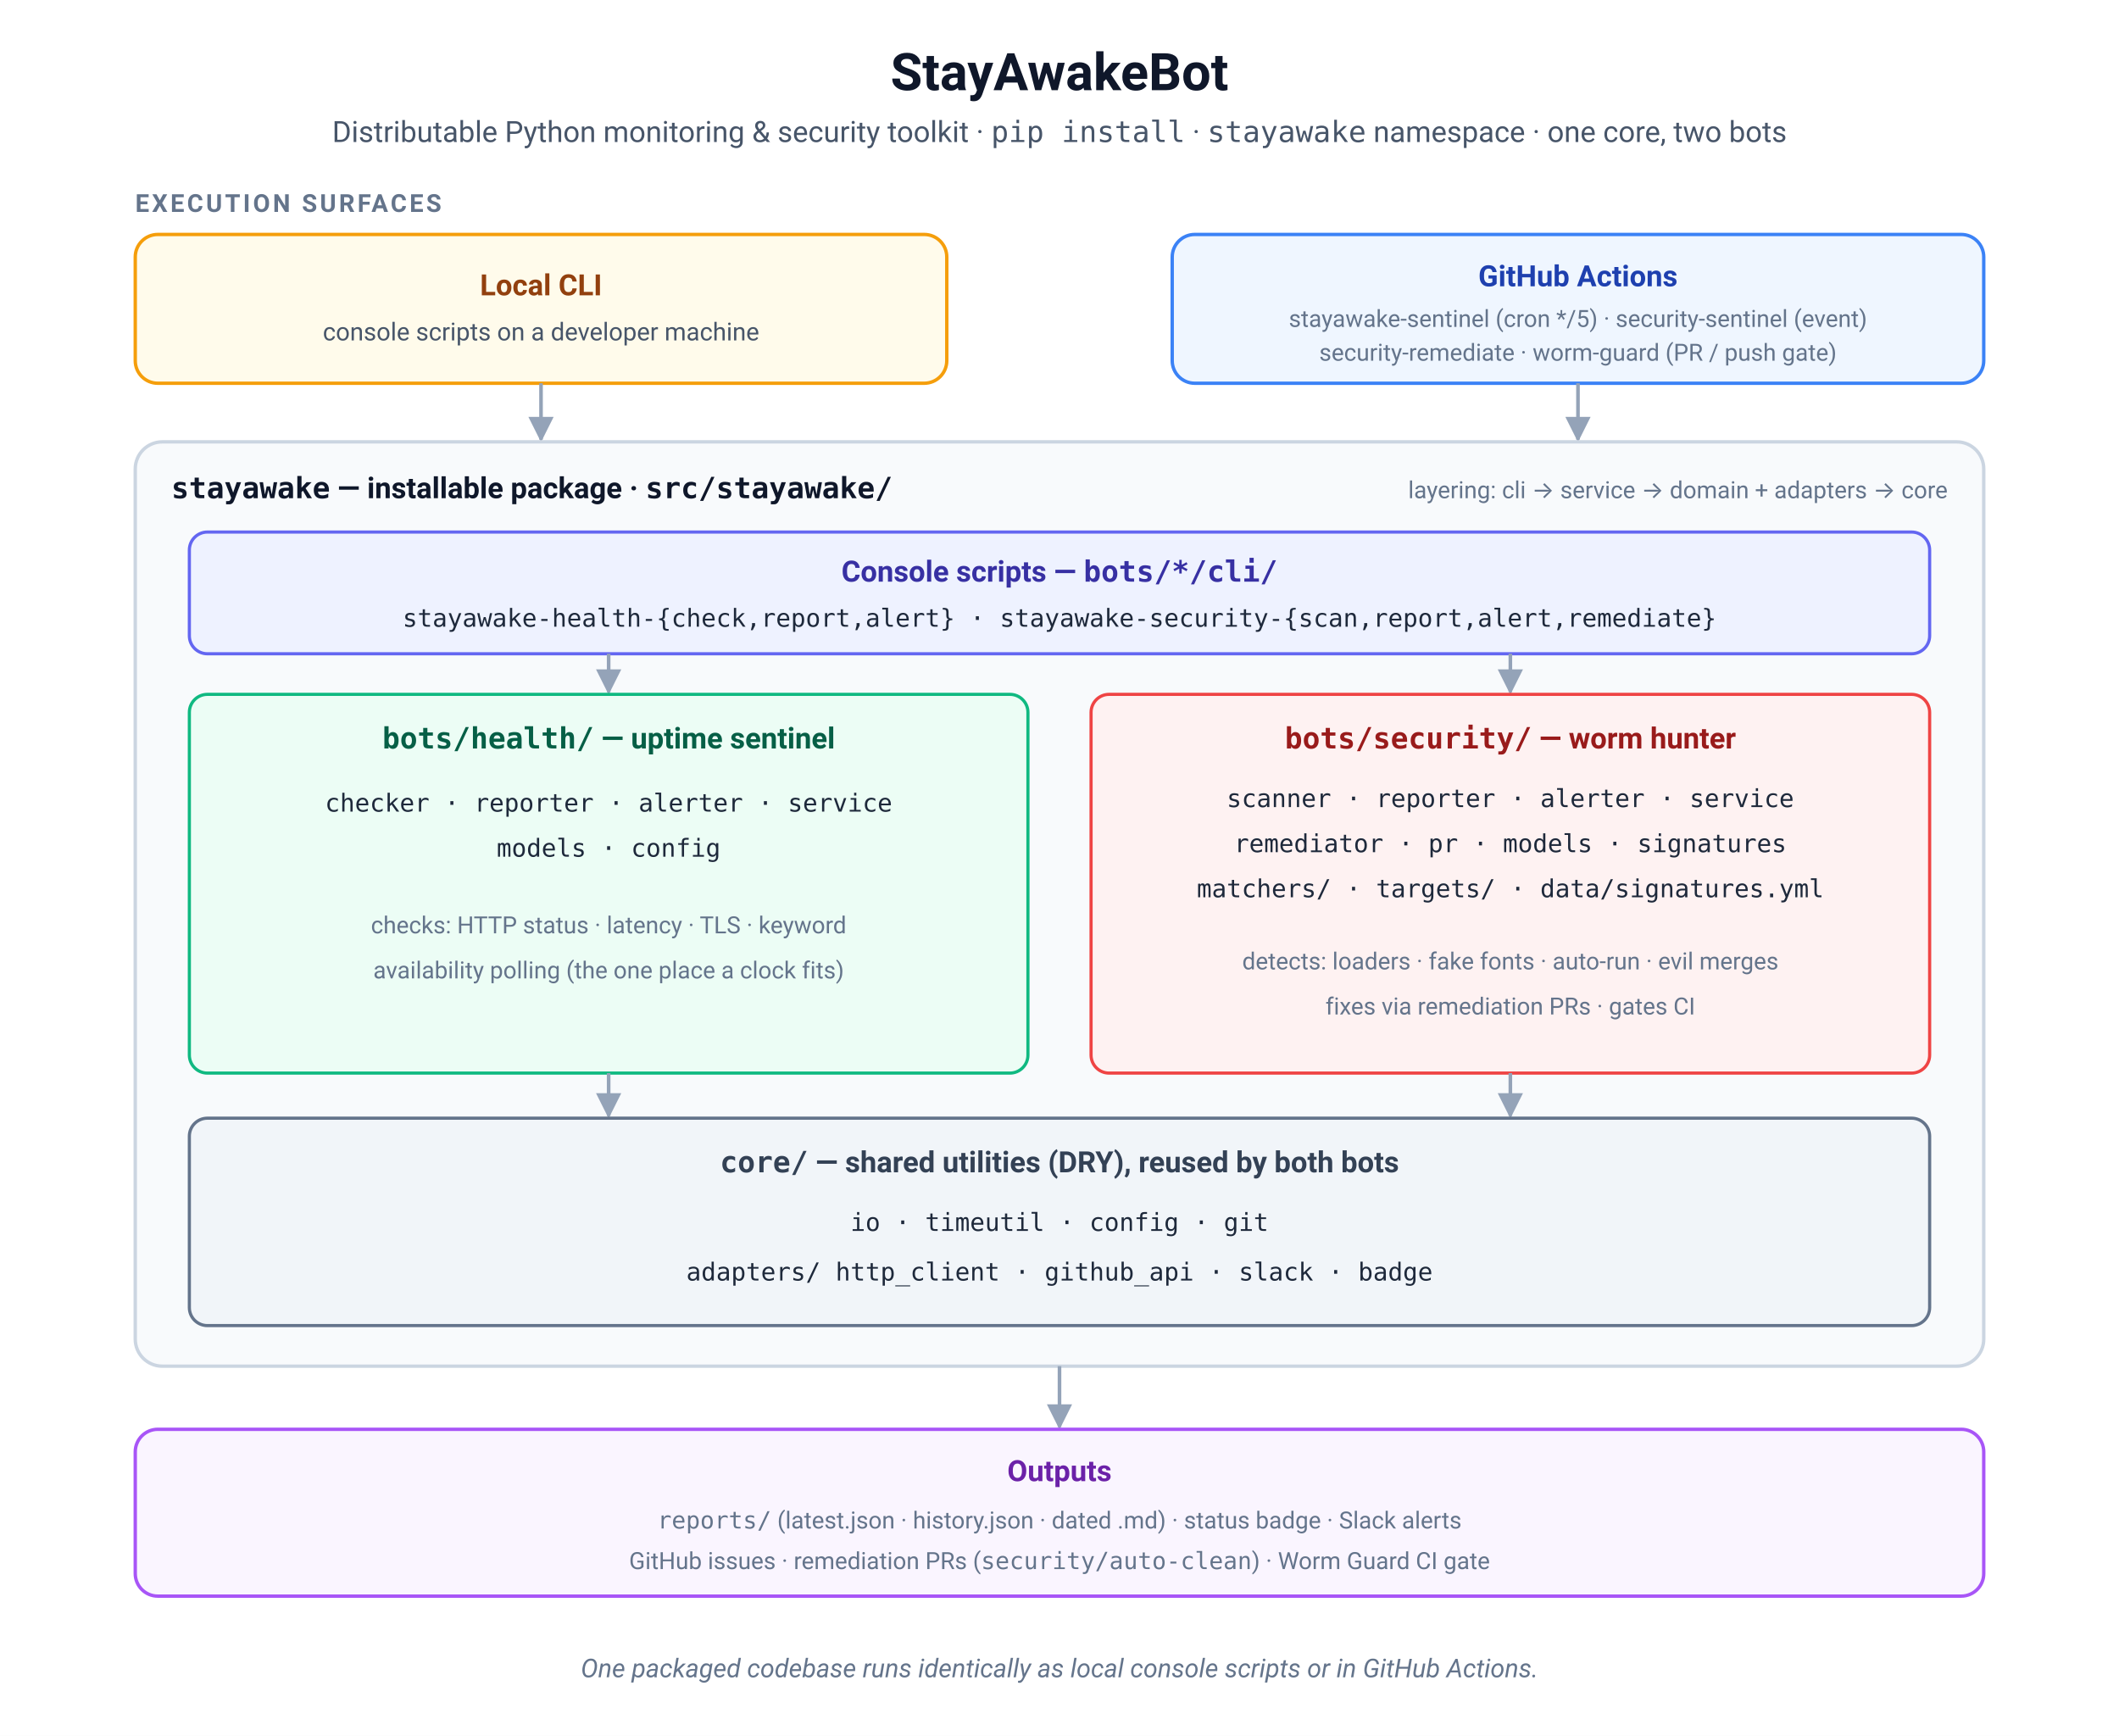
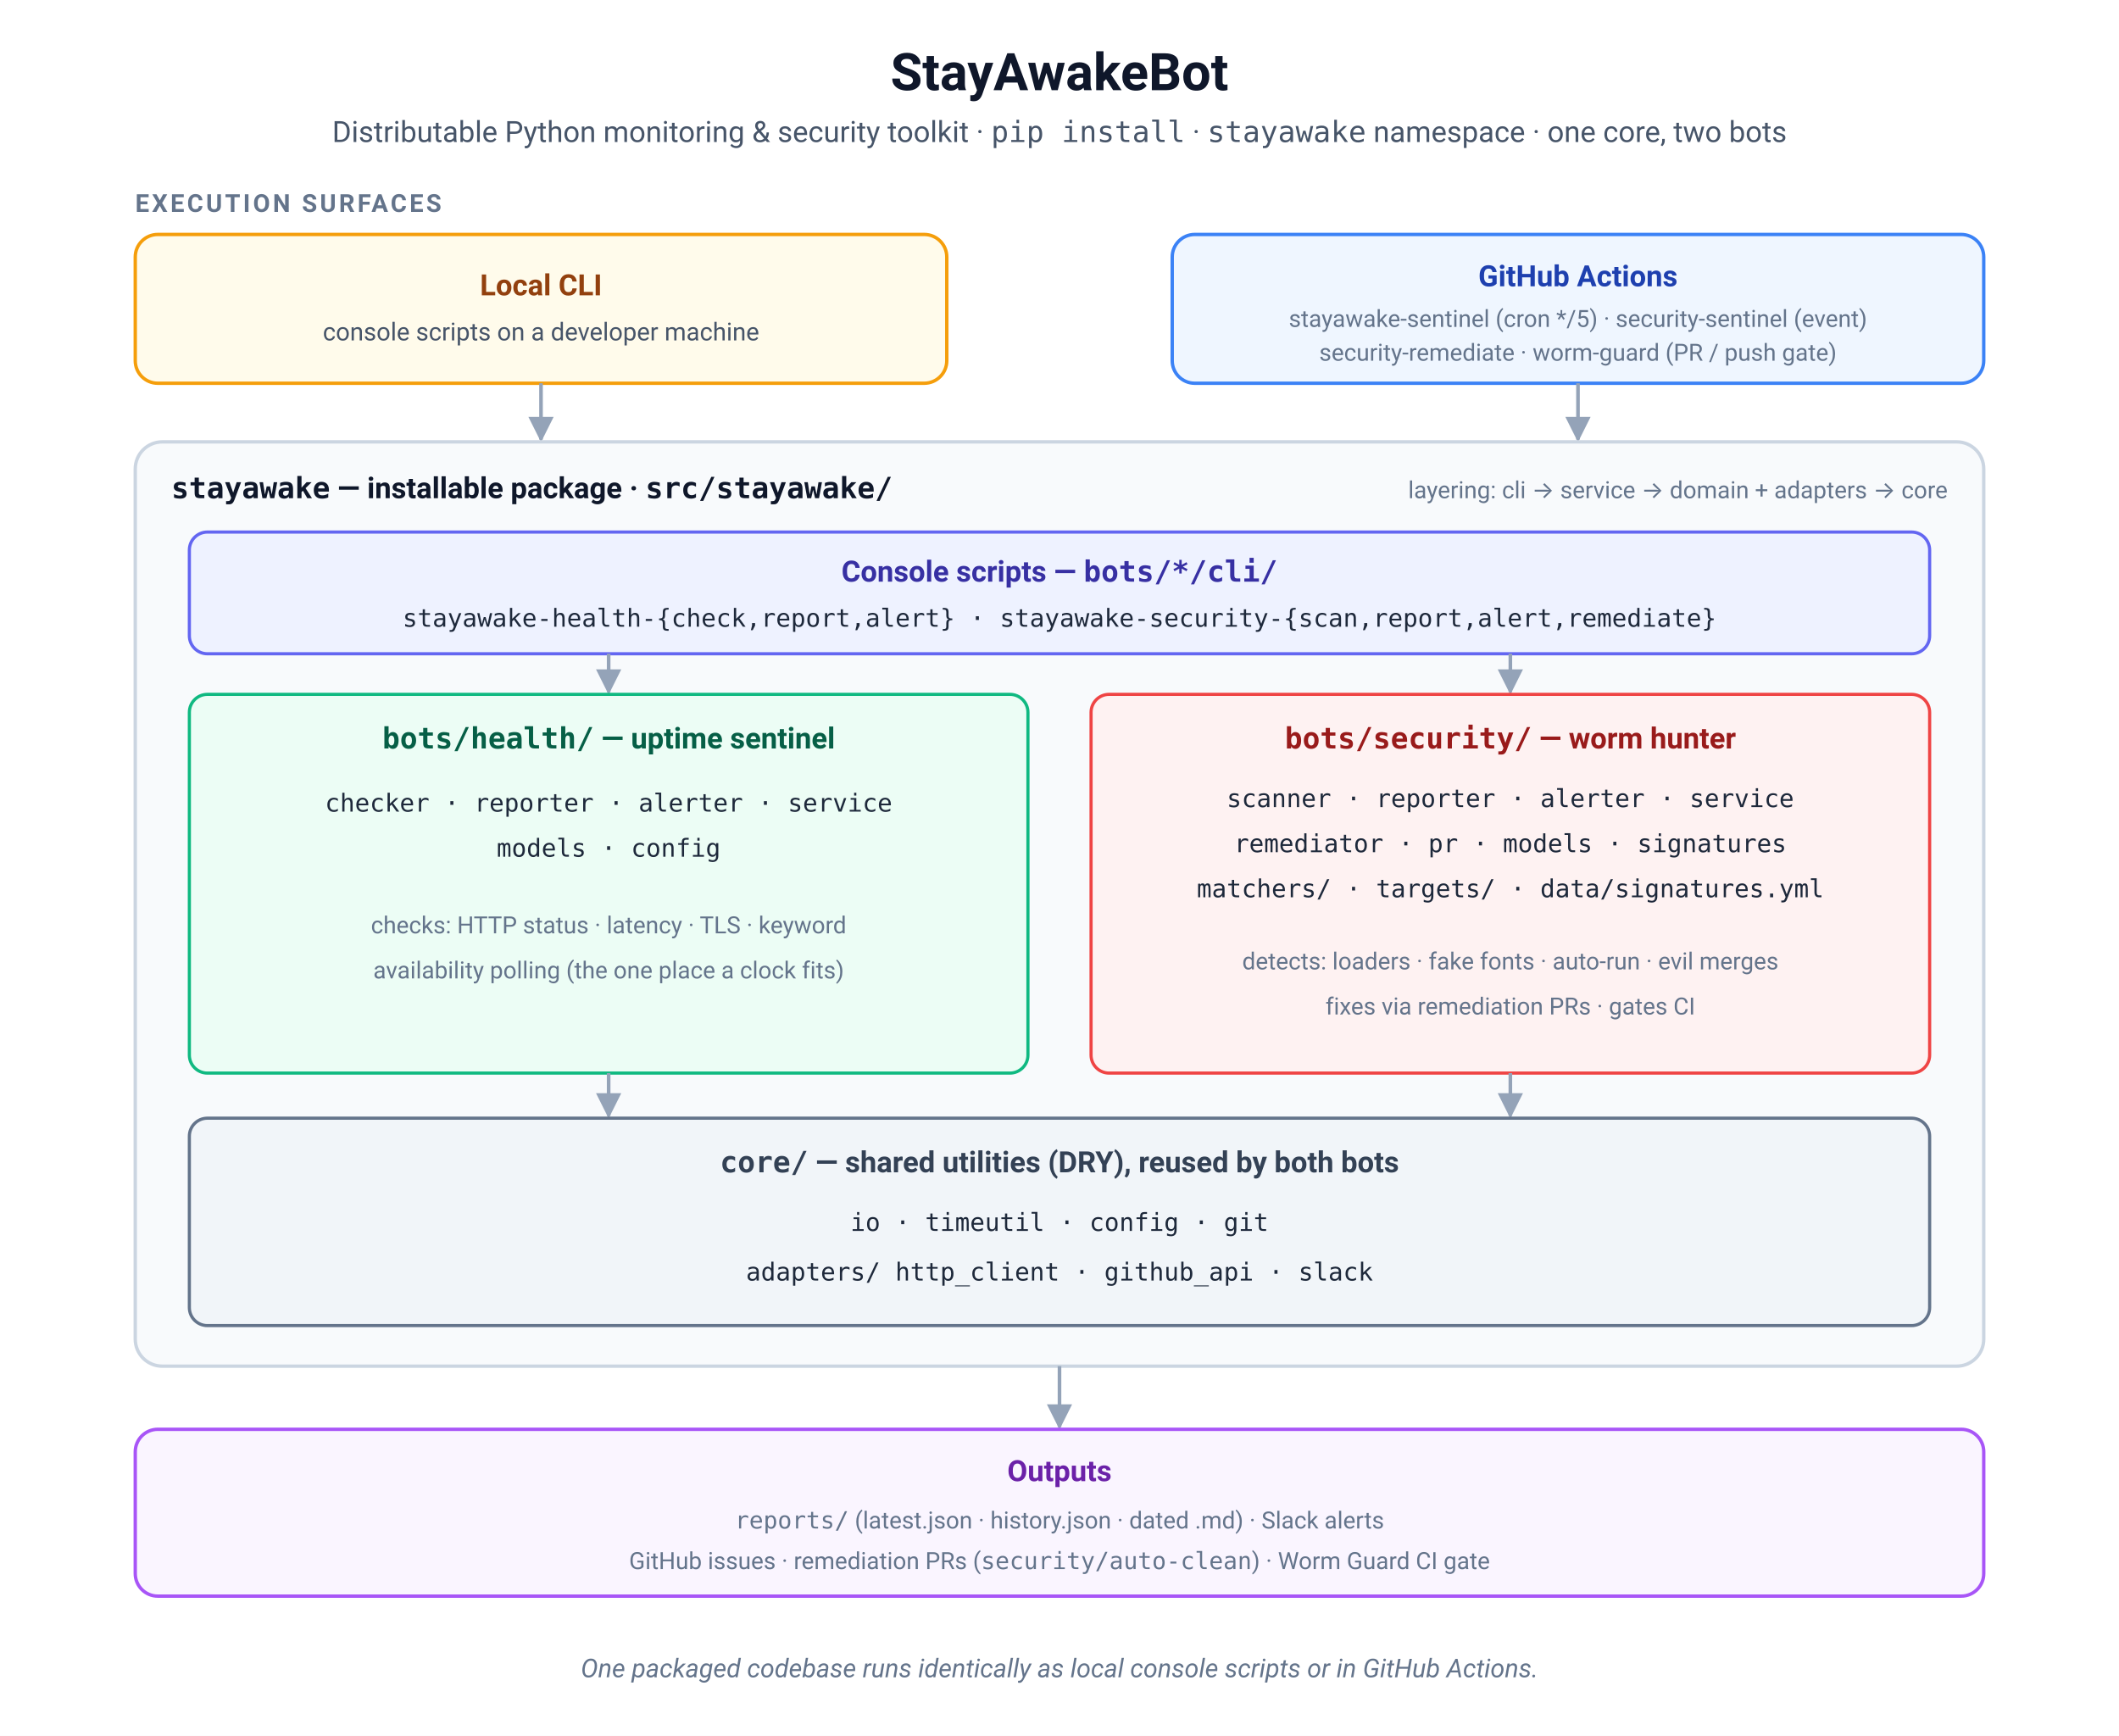
<svg xmlns="http://www.w3.org/2000/svg" width="100%" viewBox="0 0 940 770" role="img" font-family="system-ui, -apple-system, 'Segoe UI', Roboto, sans-serif">
  <defs>
    <marker id="arrow" viewBox="0 0 10 10" refX="9" refY="5" markerWidth="7" markerHeight="7" orient="auto-start-reverse">
      <path d="M0 0 L10 5 L0 10 z" fill="#94a3b8" />
    </marker>
    <style>
      .h1   { font-size: 23px; font-weight: 700; fill: #0f172a; }
      .sub  { font-size: 13px; fill: #475569; }
      .band { font-size: 11px; font-weight: 600; fill: #64748b; letter-spacing: 1.2px; }
      .box-t{ font-size: 13px; font-weight: 700; }
      .box-s{ font-size: 11px; fill: #475569; }
      .mono { font-family: ui-monospace, 'SF Mono', Menlo, Consolas, monospace; font-size: 11px; fill: #1e293b; }
      .note { font-size: 10.5px; fill: #64748b; }
      .foot { font-size: 11.5px; fill: #64748b; font-style: italic; }
      .edge { stroke: #94a3b8; stroke-width: 1.6; fill: none; }
    </style>
  </defs>
  <rect x="0" y="0" width="940" height="770" fill="#ffffff" />
  <text x="470" y="40" text-anchor="middle" class="h1">StayAwakeBot</text>
  <text x="470" y="63" text-anchor="middle" class="sub">Distributable Python monitoring &amp; security toolkit · <tspan font-family="ui-monospace, Menlo, monospace">pip install</tspan> · <tspan font-family="ui-monospace, Menlo, monospace">stayawake</tspan> namespace · one core, two bots</text>
  <text x="60" y="94" class="band">EXECUTION SURFACES</text>
  <rect x="60" y="104" width="360" height="66" rx="10" fill="#fffbeb" stroke="#f59e0b" stroke-width="1.5" />
  <text x="240" y="131" text-anchor="middle" class="box-t" fill="#92400e">Local CLI</text>
  <text x="240" y="151" text-anchor="middle" class="box-s">console scripts on a developer machine</text>
  <rect x="520" y="104" width="360" height="66" rx="10" fill="#eff6ff" stroke="#3b82f6" stroke-width="1.5" />
  <text x="700" y="127" text-anchor="middle" class="box-t" fill="#1e40af">GitHub Actions</text>
  <text x="700" y="145" text-anchor="middle" class="note">stayawake-sentinel (cron */5) · security-sentinel (event)</text>
  <text x="700" y="160" text-anchor="middle" class="note">security-remediate · worm-guard (PR / push gate)</text>
  <path class="edge" d="M240 170 L240 195" marker-end="url(#arrow)" />
  <path class="edge" d="M700 170 L700 195" marker-end="url(#arrow)" />
  <rect x="60" y="196" width="820" height="410" rx="12" fill="#f8fafc" stroke="#cbd5e1" stroke-width="1.5" />
  <text x="76" y="221" class="box-t" fill="#0f172a">
    <tspan font-family="ui-monospace, Menlo, monospace">stayawake</tspan> — installable package · <tspan font-family="ui-monospace, Menlo, monospace">src/stayawake/</tspan>
  </text>
  <text x="864" y="221" text-anchor="end" class="note">layering: cli → service → domain + adapters → core</text>
  <rect x="84" y="236" width="772" height="54" rx="8" fill="#eef2ff" stroke="#6366f1" stroke-width="1.4" />
  <text x="470" y="258" text-anchor="middle" class="box-t" fill="#3730a3">Console scripts — <tspan font-family="ui-monospace, Menlo, monospace">bots/*/cli/</tspan>
  </text>
  <text x="470" y="278" text-anchor="middle" class="mono">stayawake-health-{check,report,alert}   ·   stayawake-security-{scan,report,alert,remediate}</text>
  <path class="edge" d="M270 290 L270 307" marker-end="url(#arrow)" />
  <path class="edge" d="M670 290 L670 307" marker-end="url(#arrow)" />
  <rect x="84" y="308" width="372" height="168" rx="8" fill="#ecfdf5" stroke="#10b981" stroke-width="1.4" />
  <text x="270" y="332" text-anchor="middle" class="box-t" fill="#065f46">
    <tspan font-family="ui-monospace, Menlo, monospace">bots/health/</tspan> — uptime sentinel</text>
  <text x="270" y="360" text-anchor="middle" class="mono">checker · reporter · alerter · service</text>
  <text x="270" y="380" text-anchor="middle" class="mono">models · config</text>
  <text x="270" y="414" text-anchor="middle" class="note">checks: HTTP status · latency · TLS · keyword</text>
  <text x="270" y="434" text-anchor="middle" class="note">availability polling (the one place a clock fits)</text>
  <rect x="484" y="308" width="372" height="168" rx="8" fill="#fef2f2" stroke="#ef4444" stroke-width="1.4" />
  <text x="670" y="332" text-anchor="middle" class="box-t" fill="#991b1b">
    <tspan font-family="ui-monospace, Menlo, monospace">bots/security/</tspan> — worm hunter</text>
  <text x="670" y="358" text-anchor="middle" class="mono">scanner · reporter · alerter · service</text>
  <text x="670" y="378" text-anchor="middle" class="mono">remediator · pr · models · signatures</text>
  <text x="670" y="398" text-anchor="middle" class="mono">matchers/ · targets/ · data/signatures.yml</text>
  <text x="670" y="430" text-anchor="middle" class="note">detects: loaders · fake fonts · auto-run · evil merges</text>
  <text x="670" y="450" text-anchor="middle" class="note">fixes via remediation PRs · gates CI</text>
  <path class="edge" d="M270 476 L270 495" marker-end="url(#arrow)" />
  <path class="edge" d="M670 476 L670 495" marker-end="url(#arrow)" />
  <rect x="84" y="496" width="772" height="92" rx="8" fill="#f1f5f9" stroke="#64748b" stroke-width="1.4" />
  <text x="470" y="520" text-anchor="middle" class="box-t" fill="#334155">
    <tspan font-family="ui-monospace, Menlo, monospace">core/</tspan> — shared utilities (DRY), reused by both bots</text>
  <text x="470" y="546" text-anchor="middle" class="mono">io · timeutil · config · git</text>
-   <text x="470" y="568" text-anchor="middle" class="mono">adapters/   http_client · github_api · slack · badge</text>
+   <text x="470" y="568" text-anchor="middle" class="mono">adapters/   http_client · github_api · slack</text>
  <path class="edge" d="M470 606 L470 633" marker-end="url(#arrow)" />
  <rect x="60" y="634" width="820" height="74" rx="10" fill="#faf5ff" stroke="#a855f7" stroke-width="1.5" />
  <text x="470" y="657" text-anchor="middle" class="box-t" fill="#6b21a8">Outputs</text>
  <text x="470" y="678" text-anchor="middle" class="note">
-     <tspan font-family="ui-monospace, Menlo, monospace">reports/</tspan> (latest.json · history.json · dated .md)   ·   status badge   ·   Slack alerts</text>
+     <tspan font-family="ui-monospace, Menlo, monospace">reports/</tspan> (latest.json · history.json · dated .md)   ·   Slack alerts</text>
  <text x="470" y="696" text-anchor="middle" class="note">GitHub issues   ·   remediation PRs (<tspan font-family="ui-monospace, Menlo, monospace">security/auto-clean</tspan>)   ·   Worm Guard CI gate</text>
  <text x="470" y="744" text-anchor="middle" class="foot">One packaged codebase runs identically as local console scripts or in GitHub Actions.</text>
</svg>
